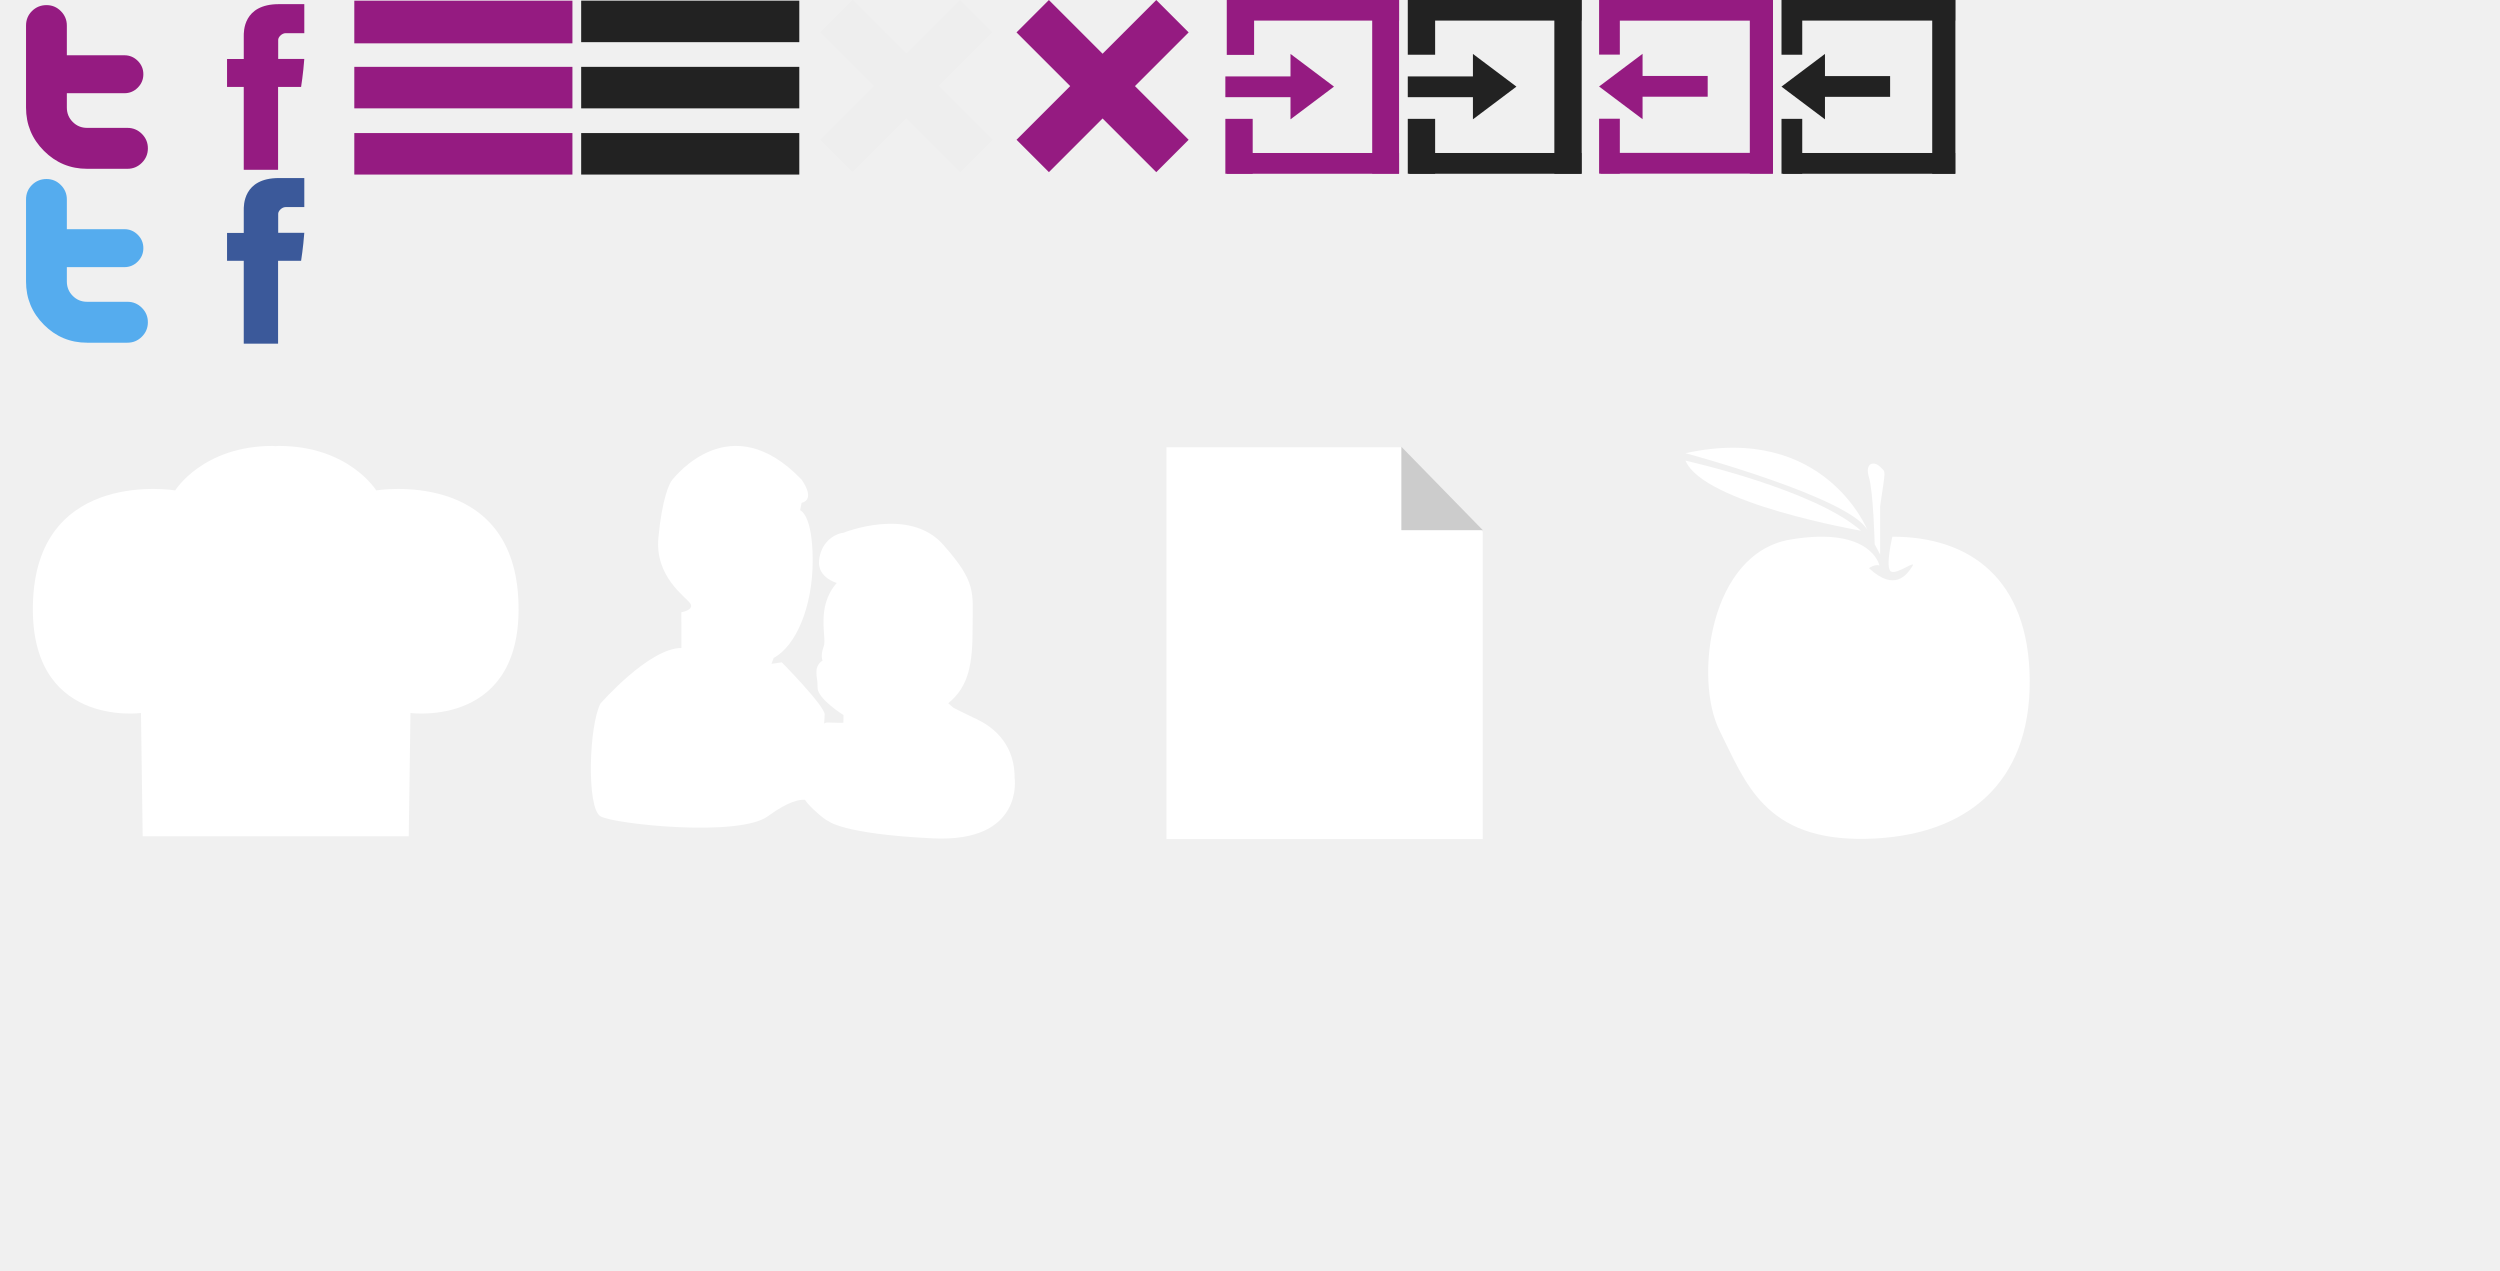
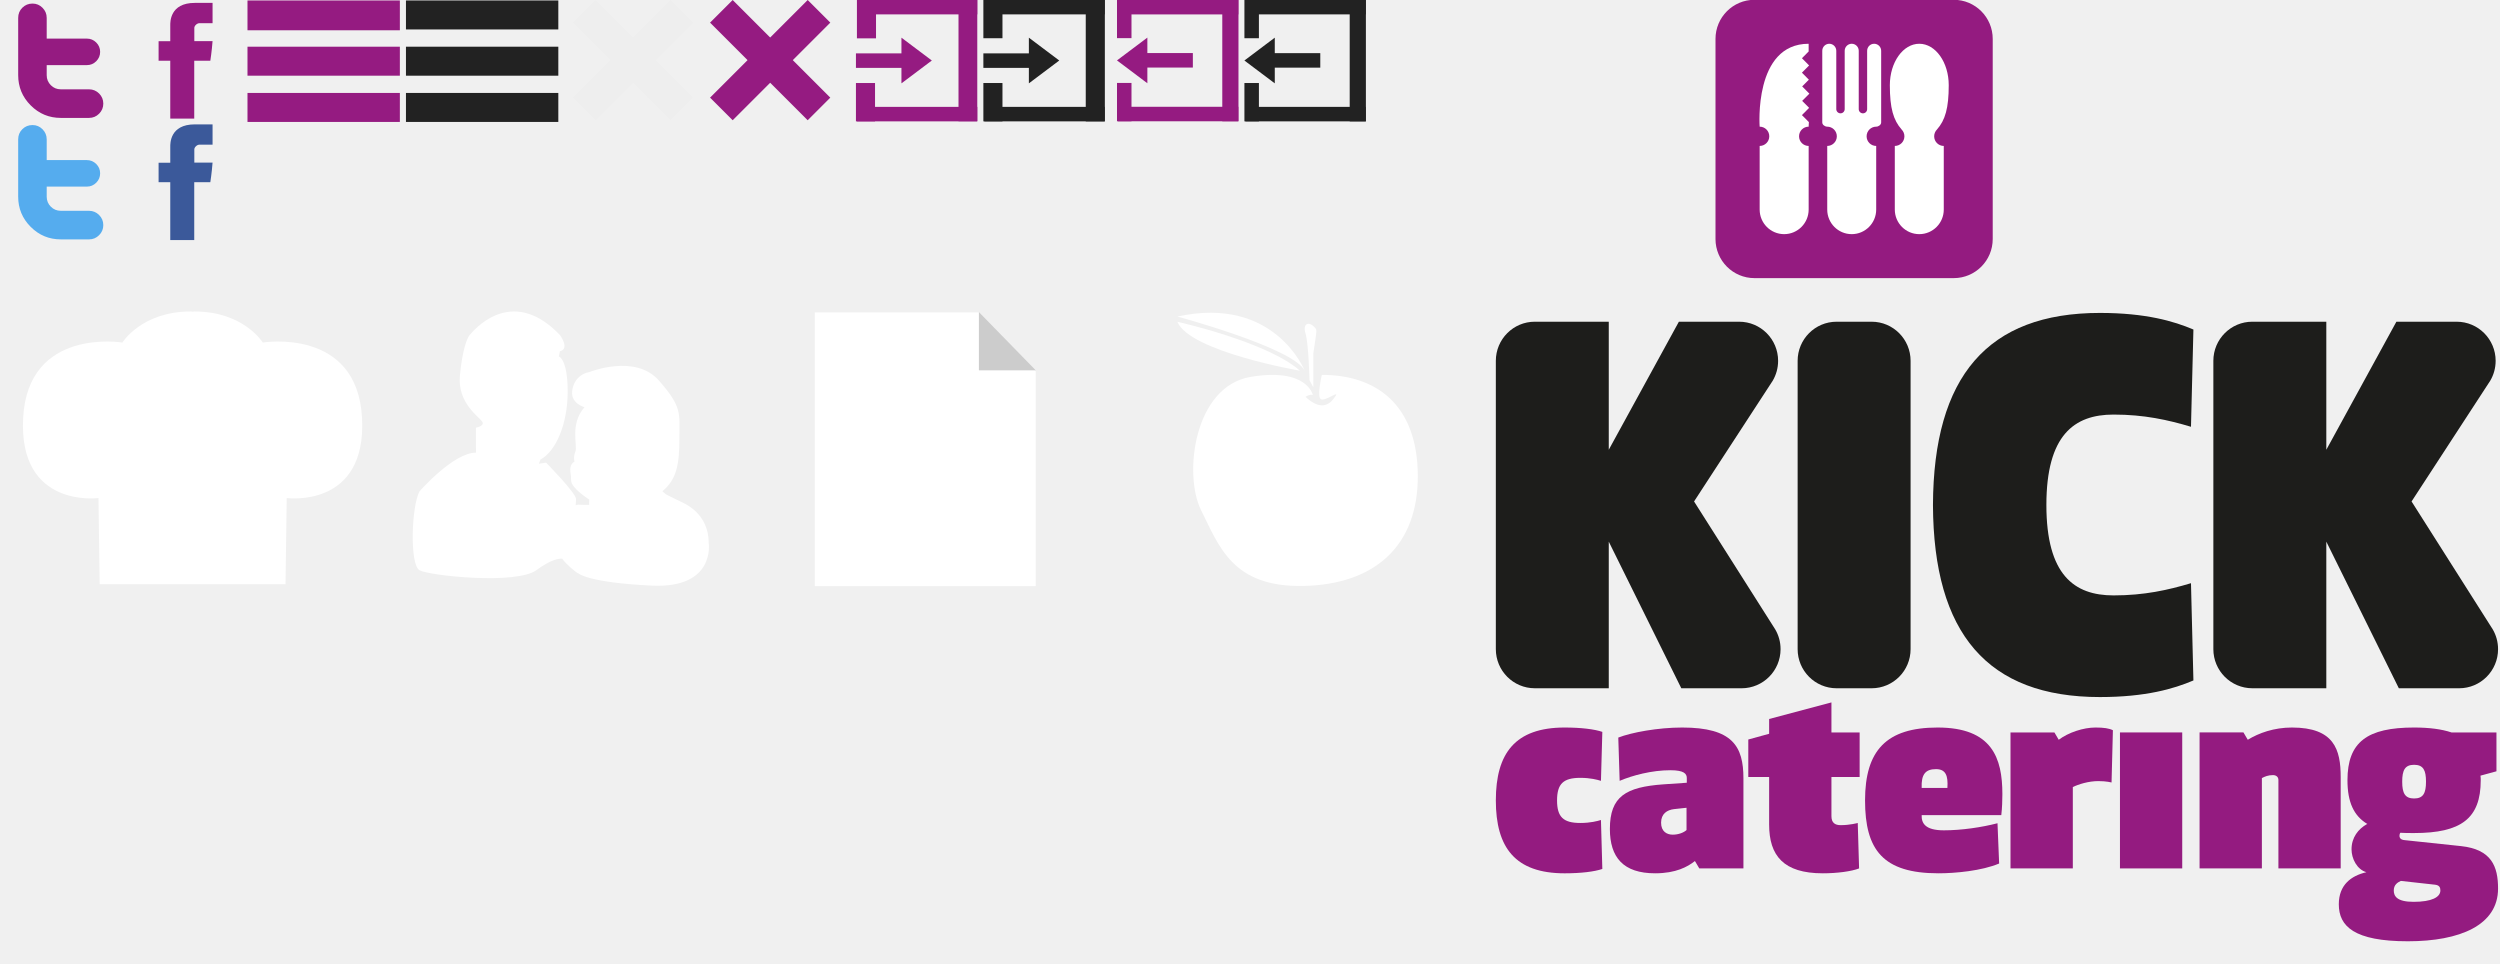
- <svg xmlns="http://www.w3.org/2000/svg" version="1.1" id="Layer_1" x="0px" y="0px" width="287.5px" height="146.121px" viewBox="0 0 287.5 146.121" enable-background="new 0 0 287.5 146.121" xml:space="preserve">
+ <svg xmlns="http://www.w3.org/2000/svg" version="1.1" id="Layer_1" x="0px" y="0px" width="411.584px" height="158.561px" viewBox="0 0 411.584 158.561" enable-background="new 0 0 411.584 158.561" xml:space="preserve">
  <g id="Layer_1_1_" display="none">
</g>
  <g id="Layer_2">
    <path id="Facebook_3_" fill="#951B81" d="M28.032,4.166c0,0.48,0,2.622,0,2.622H26.11v3.208h1.921v9.529h3.948v-9.53h2.647   c0,0,0.247-1.538,0.368-3.219c-0.346,0-3.002,0-3.002,0s0-1.866,0-2.193s0.43-0.768,0.855-0.768c0.424,0,1.318,0,2.148,0   c0-0.437,0-1.945,0-3.338c-1.105,0-2.368,0-2.926,0C27.934,0.477,28.032,3.687,28.032,4.166z" />
    <path id="Facebook_1_" fill="#3B599A" d="M28.032,24.166c0,0.479,0,2.621,0,2.621H26.11v3.208h1.921v9.528h3.948v-9.528h2.647   c0,0,0.247-1.538,0.368-3.22c-0.346,0-3.002,0-3.002,0s0-1.865,0-2.192s0.43-0.769,0.855-0.769c0.424,0,1.318,0,2.148,0   c0-0.436,0-1.945,0-3.338c-1.105,0-2.368,0-2.926,0C27.934,20.477,28.032,23.687,28.032,24.166z" />
    <path id="Twitter_2_" fill="#951B81" d="M14.656,14.705h-4.645c-0.646,0-1.195-0.226-1.646-0.68   c-0.453-0.454-0.677-1.003-0.677-1.652v-1.652h6.618c0.597,0,1.112-0.216,1.538-0.642c0.427-0.429,0.642-0.942,0.642-1.541   s-0.215-1.112-0.643-1.54c-0.428-0.427-0.944-0.642-1.543-0.642H7.688V2.942c0-0.646-0.23-1.2-0.688-1.661   C6.545,0.82,5.994,0.588,5.354,0.588c-0.658,0-1.219,0.229-1.674,0.68C3.222,1.722,2.994,2.279,2.994,2.944v9.431   c0,1.939,0.686,3.597,2.058,4.972c1.373,1.378,3.028,2.065,4.963,2.065h4.643c0.646,0,1.199-0.232,1.66-0.694   c0.459-0.459,0.689-1.014,0.689-1.66s-0.23-1.199-0.689-1.661C15.857,14.938,15.302,14.705,14.656,14.705z" />
    <path id="Twitter_1_" fill="#55ACEE" d="M14.656,34.705h-4.645c-0.646,0-1.195-0.227-1.646-0.68   c-0.453-0.455-0.677-1.004-0.677-1.652v-1.652h6.618c0.598,0,1.112-0.216,1.538-0.642c0.427-0.429,0.642-0.942,0.642-1.541   s-0.215-1.112-0.643-1.54c-0.428-0.427-0.944-0.642-1.543-0.642H7.688v-3.415c0-0.646-0.23-1.2-0.688-1.661   c-0.456-0.461-1.007-0.693-1.647-0.693c-0.658,0-1.219,0.229-1.674,0.68c-0.457,0.454-0.686,1.011-0.686,1.676v9.431   c0,1.938,0.686,3.597,2.058,4.972c1.373,1.379,3.028,2.065,4.963,2.065h4.644c0.645,0,1.199-0.231,1.659-0.693   c0.459-0.459,0.689-1.014,0.689-1.659s-0.23-1.199-0.689-1.66C15.857,34.938,15.302,34.705,14.656,34.705z" />
  </g>
  <g>
    <rect x="122.332" y="51.447" fill="none" width="59.999" height="45" />
    <g>
      <polygon fill="#FFFFFF" points="170.343,60.963 161.164,60.963 161.164,51.432 134.147,51.432 134.147,96.496 170.518,96.496     170.518,61.145   " />
      <polygon fill="#CCCCCC" points="170.343,60.963 170.518,60.963 161.164,51.383 161.164,51.432 161.164,60.963   " />
    </g>
  </g>
  <g>
    <rect x="2.332" y="51.227" fill="none" width="60" height="45" />
    <path fill="#FFFFFF" d="M59.603,68.801c-0.795-14.967-16.339-12.406-16.339-12.406s-3.151-5.114-11.225-5.114   c-0.113,0-0.223,0.012-0.332,0.028c-0.109-0.017-0.219-0.028-0.332-0.028c-8.074,0-11.225,5.114-11.225,5.114   S4.606,53.834,3.812,68.801s12.4,13.195,12.4,13.195l0.197,14.178h8.475H38.53h8.476l0.197-14.178   C47.203,81.996,60.396,83.768,59.603,68.801z" />
  </g>
  <path fill="#FFFFFF" d="M-265.167-84.579" />
  <g>
    <rect x="62.332" y="51.439" fill="none" width="60" height="45" />
    <path fill="#FFFFFF" d="M116.683,89.453c0-4.938-3.899-6.537-4.811-6.961c-0.912-0.426-2.23-1.104-2.23-1.104l-0.594-0.512   c2.377-1.953,2.802-4.5,2.802-8.66c0-4.159,0.509-5.178-3.396-9.593c-3.906-4.415-11.451-1.358-11.451-1.358   c-1.264,0.17-2.643,1.273-2.812,3.227c-0.17,1.952,2.037,2.547,2.037,2.547c-2.462,2.801-1.104,6.282-1.501,7.301   c-0.396,1.021-0.136,1.638-0.136,1.638s-0.704,0.353-0.704,1.285c0,0.934,0.134,0.56,0.134,1.832s2.981,3.141,2.981,3.141   l-0.01,0.849c0,0,0.254,0.087-1.783,0.002c-0.15-0.006-0.293,0.037-0.432,0.113c0.026-0.491,0.047-0.853,0.061-1.009   c0.084-0.935-4.93-6.021-4.93-6.021l-1.188,0.171l0.254-0.68c2.545-1.361,4.492-5.862,4.486-11.211   c-0.006-5.349-1.449-5.771-1.449-5.771l0.169-0.849c1.697-0.427-0.003-2.679-0.003-2.679c-8.16-8.526-14.518-0.362-14.857,0.017   c-0.339,0.379-1.186,2.17-1.605,6.67s3.148,6.788,3.659,7.552c0.511,0.763-1.018,1.02-1.018,1.02l0.005,4.109   c-3.736,0.004-9.304,6.386-9.304,6.386c-1.328,2.506-1.627,12.071,0.015,12.979c1.641,0.907,15.935,2.411,19.242-0.021   c2.446-1.801,3.745-1.934,4.258-1.881c0.468,0.772,2.4,2.408,2.638,2.408c0,0,1.528,1.515,12.055,2.021   C117.792,96.924,116.683,89.453,116.683,89.453z" />
  </g>
  <g>
    <rect x="182.332" y="51.447" fill="none" width="59.398" height="44.55" />
    <g>
      <path fill="#FFFFFF" d="M217.62,61.721c0,0-0.858,3.614-0.156,4.004c0.703,0.391,3.05-1.486,2.425-0.547    c-0.625,0.939-2.02,2.896-4.959,0.157c0,0,0.657-0.471,1.205-0.314c0,0-0.938-4.536-10.246-2.972    c-9.308,1.564-11.104,16.033-8.136,21.979c2.976,5.945,5.164,12.672,16.819,12.438c11.65-0.234,18.926-6.49,18.846-18.225    C233.342,66.508,226.462,61.705,217.62,61.721z" />
      <path fill="#FFFFFF" d="M193.836,52.977c2.033,4.927,20.18,8.056,20.18,8.056C208.617,56.263,193.836,52.977,193.836,52.977z" />
      <path fill="#FFFFFF" d="M214.796,61.032c0,0-4.928-12.436-20.96-8.916C193.836,52.116,212.997,57.279,214.796,61.032z" />
      <path fill="#FFFFFF" d="M215.588,62.596l0.627,1.174v-5.553c0.626-4.38,0.701-3.832,0-4.536c-0.703-0.704-1.801-0.469-1.285,1.212    C215.443,56.574,215.588,62.596,215.588,62.596z" />
    </g>
  </g>
  <rect x="40.745" y="7.688" fill="#951B81" width="25.085" height="4.773" />
  <rect x="40.745" y="15.302" fill="#951B81" width="25.085" height="4.773" />
  <rect x="40.745" y="0.078" fill="#951B81" width="25.085" height="4.906" />
  <rect x="92.864" y="7.267" transform="matrix(-0.7071 -0.7071 0.7071 -0.7071 170.9297 90.6012)" fill="#EEEEEE" width="22.73" height="5.266" />
  <rect x="92.865" y="7.264" transform="matrix(-0.7071 0.7071 -0.7071 -0.7071 184.9291 -56.8062)" fill="#EEEEEE" width="22.73" height="5.266" />
  <rect x="115.431" y="7.267" transform="matrix(-0.7071 -0.7071 0.7071 -0.7071 209.453 106.5581)" fill="#951B81" width="22.73" height="5.266" />
  <rect x="115.433" y="7.267" transform="matrix(-0.7071 0.7071 -0.7071 -0.7071 223.4565 -72.7585)" fill="#951B81" width="22.729" height="5.267" />
  <rect x="66.834" y="7.689" fill="#222222" width="25.085" height="4.773" />
  <rect x="66.834" y="15.302" fill="#222222" width="25.085" height="4.773" />
  <rect x="66.834" y="0.075" fill="#222222" width="25.085" height="4.773" />
  <g>
    <rect x="141.078" fill="#951B81" width="3.144" height="6.313" />
    <rect x="140.916" y="13.668" fill="#951B81" width="3.144" height="6.313" />
    <rect x="157.803" y="-0.038" fill="#951B81" width="3.09" height="20" />
    <rect x="141.078" y="17.594" fill="#951B81" width="19.814" height="2.387" />
    <rect x="141.313" y="-0.019" fill="#951B81" width="19.582" height="2.387" />
    <rect x="140.916" y="8.788" fill="#951B81" width="8.148" height="2.387" />
    <polygon fill="#951B81" points="148.408,6.201 153.41,9.962 148.408,13.723  " />
  </g>
  <text transform="matrix(1 0 0 1 106.75 -18.9395)" font-family="'MyriadPro-Regular'" font-size="12">951b81</text>
  <g>
    <rect x="161.895" y="-0.019" fill="#222222" width="3.145" height="6.313" />
    <rect x="161.895" y="13.668" fill="#222222" width="3.145" height="6.313" />
    <rect x="178.75" y="-0.019" fill="#222222" width="3.145" height="20" />
    <rect x="162.057" y="17.594" fill="#222222" width="19.814" height="2.387" />
    <rect x="162.29" y="-0.019" fill="#222222" width="19.581" height="2.387" />
    <rect x="161.895" y="8.788" fill="#222222" width="8.147" height="2.387" />
    <polygon fill="#222222" points="169.387,6.201 174.389,9.962 169.387,13.723  " />
  </g>
  <rect x="183.896" y="-0.033" fill="#951B81" width="2.385" height="6.313" />
  <rect x="183.896" y="13.654" fill="#951B81" width="2.385" height="6.313" />
  <rect x="201.229" y="-0.005" fill="#951B81" width="2.666" height="19.972" />
  <rect x="184.057" y="17.58" fill="#951B81" width="19.814" height="2.387" />
  <polyline fill="#951B81" points="184.29,2.373 184.29,-0.014 203.871,-0.014 203.871,2.373 " />
  <rect x="188.236" y="8.735" fill="#951B81" width="8.148" height="2.387" />
  <polygon fill="#951B81" points="188.895,13.708 183.893,9.947 188.895,6.187 " />
  <g>
    <rect x="204.873" y="-0.019" fill="#222222" width="2.385" height="6.313" />
    <rect x="204.873" y="13.668" fill="#222222" width="2.385" height="6.313" />
    <rect x="222.205" y="-0.019" fill="#222222" width="2.666" height="20" />
    <rect x="205.033" y="17.594" fill="#222222" width="19.814" height="2.387" />
    <rect x="205.268" y="-0.019" fill="#222222" width="19.582" height="2.387" />
    <rect x="209.215" y="8.75" fill="#222222" width="8.148" height="2.387" />
    <polygon fill="#222222" points="209.871,13.723 204.869,9.962 209.871,6.201  " />
  </g>
+   <rect x="234.689" y="-175.667" fill="none" width="165" height="155" />
+   <g>
+     <g>
+       <path fill="#1D1D1B" d="M276.799,113.313h9.924c3.541,0,6.418-2.883,6.418-6.444c0-1.187-0.321-2.302-0.883-3.257l-13.359-21.055    l12.959-19.891c0.557-0.956,0.879-2.072,0.879-3.259c0-3.558-2.868-6.442-6.413-6.442h-9.925l-11.542,21.081V52.964h-12.176    c-3.542,0-6.416,2.885-6.416,6.44v47.463c0,3.562,2.874,6.444,6.416,6.444h12.176V89.172L276.799,113.313" />
+       <path fill="#1D1D1B" d="M345.723,51.518c7.529,0,12.182,1.366,15.387,2.733l-0.401,16.011c-3.766-1.126-7.694-2.01-12.745-2.01    c-6.49,0-11.06,3.38-11.06,14.885c0,11.509,4.569,14.887,11.06,14.887c5.051,0,8.979-0.886,12.745-2.011l0.401,16.012    c-3.205,1.367-7.857,2.734-15.387,2.734c-18.514,0-27.41-10.461-27.492-31.622C318.313,61.979,327.209,51.518,345.723,51.518z" />
+       <path fill="#1D1D1B" d="M302.367,113.313c-3.544,0-6.416-2.883-6.416-6.444V59.405c0-3.556,2.872-6.44,6.416-6.44h5.766    c3.542,0,6.414,2.885,6.414,6.44v47.463c0,3.562-2.872,6.444-6.414,6.444H302.367z" />
+       <path fill="#1D1D1B" d="M394.929,113.313h9.925c3.541,0,6.411-2.883,6.411-6.444c0-1.187-0.32-2.302-0.878-3.257l-13.362-21.055    l12.959-19.891c0.563-0.956,0.882-2.072,0.882-3.259c0-3.558-2.87-6.442-6.415-6.442h-9.925l-11.537,21.081V52.964h-12.181    c-3.54,0-6.415,2.885-6.415,6.44v47.463c0,3.562,2.875,6.444,6.415,6.444h12.181V89.172L394.929,113.313" />
+     </g>
+     <g>
+       <path fill="#941B80" d="M257.594,119.775c2.675,0,4.905,0.271,6.204,0.716l-0.227,8.062c-0.58-0.182-1.742-0.494-3.39-0.494    c-2.808,0-3.838,0.984-3.838,3.719c0,2.729,1.03,3.711,3.838,3.711c1.647,0,2.81-0.311,3.39-0.49l0.227,8.06    c-1.299,0.446-3.529,0.718-6.204,0.718c-8.159,0-11.329-4.253-11.329-11.998C246.265,124.027,249.435,119.775,257.594,119.775z" />
+       <path fill="#941B80" d="M273.828,129.131l3.876-0.266v-0.764c0-0.713-0.443-1.296-2.716-1.296c-3.034,0-6.242,0.853-8.339,1.747    l-0.225-7.123c2.187-0.846,6.513-1.654,10.523-1.654c8.295,0,10.08,3.087,10.08,8.371v14.824h-7.266l-0.718-1.213    c-1.203,0.943-3.121,2.018-6.554,2.018c-5.222,0-7.448-2.602-7.448-7.297C265.043,131.103,267.672,129.578,273.828,129.131z     M275.612,133.207c-1.161,0.137-2.141,0.763-2.141,2.24c0,1.477,0.979,1.967,1.914,1.967c0.982,0,1.833-0.357,2.274-0.76v-3.668    L275.612,133.207z" />
+       <path fill="#941B80" d="M306.069,142.971c-1.249,0.49-3.611,0.805-5.978,0.805c-6.466,0-8.832-2.912-8.832-8.018v-7.835h-3.431    v-6.175l3.431-0.945v-2.433l10.258-2.73v4.944h4.641v7.339h-4.641v6.448c0,1.117,0.624,1.477,1.518,1.477    c1.563,0,2.813-0.359,2.813-0.359L306.069,142.971z" />
+       <path fill="#941B80" d="M329.126,142.164c-2.859,1.208-7.227,1.611-9.991,1.611c-9.14,0-12.085-3.855-12.085-11.998    c0-8.197,3.478-12.002,11.949-12.002c8.966,0,10.66,5.016,10.66,10.969c0,1.033-0.042,2.289-0.178,3.45h-13.109    c-0.049,1.294,0.532,2.506,3.653,2.506c2.901,0,6.241-0.494,8.83-1.167L329.126,142.164z M316.372,129.717h4.235    c0.135-2.016-0.268-3.092-1.875-3.092C316.997,126.625,316.282,127.477,316.372,129.717z" />
+       <path fill="#941B80" d="M347.632,128.821c0,0-0.847-0.226-2.188-0.226c-1.601,0-3.297,0.535-4.188,0.982v13.393h-10.261v-22.387    h7.229l0.711,1.207c1.61-1.207,4.059-2.016,6.063-2.016c1.342,0,2.236,0.132,2.857,0.447L347.632,128.821z" />
+       <path fill="#941B80" d="M349.016,142.971v-22.387h10.253v22.387H349.016z" />
+       <path fill="#941B80" d="M369.349,120.584l0.711,1.207c1.832-1.12,4.327-2.016,7.275-2.016c6.949,0,8.022,3.626,8.022,8.147v15.048    h-10.254v-14.553c0-0.54-0.403-0.809-0.896-0.809c-0.759,0-1.335,0.225-1.825,0.492v14.869h-10.258v-22.387H369.349z" />
+       <path fill="#941B80" d="M397.44,137.148c-0.804,0-1.56,0-2.271-0.045c-0.086,0.133-0.134,0.27-0.134,0.492    c0,0.403,0.266,0.67,0.846,0.719l9.277,0.983c5.04,0.536,6.106,3.355,6.106,6.985c0,6.044-6.285,8.684-14.849,8.684    c-8.829,0-11.369-2.461-11.369-6.087c0-3.179,2.006-4.702,4.546-5.284c-1.559-0.448-2.451-2.24-2.451-3.762    c0-1.969,1.114-3.355,2.542-4.162h0.087c-2.27-1.346-3.299-3.629-3.299-7.213c0-6.311,3.256-8.684,10.969-8.684    c2.5,0,4.549,0.271,6.155,0.809h7.405v6.398l-2.632,0.719c0.044,0.27,0.044,0.487,0.044,0.758    C408.413,134.775,405.158,137.148,397.44,137.148z M395.257,145.027c-0.582,0.266-1.16,0.674-1.16,1.569    c0,0.894,0.449,1.876,3.256,1.876c2.988,0,4.416-0.76,4.416-1.876c0-0.494-0.175-0.853-0.848-0.94L395.257,145.027z     M397.44,125.912c-1.511,0-1.956,0.894-1.956,2.771c0,1.883,0.445,2.774,1.956,2.774c1.52,0,1.961-0.892,1.961-2.774    C399.401,126.806,398.96,125.912,397.44,125.912z" />
+     </g>
+     <g>
+       <path fill="#941B80" d="M288.844,45.789c-3.544,0-6.416-2.883-6.416-6.444V6.406c0-3.556,2.872-6.439,6.416-6.439h32.811    c3.543,0,6.414,2.883,6.414,6.439v32.938c0,3.561-2.871,6.444-6.414,6.444H288.844z" />
+       <g>
+         <path fill="#FFFFFF" d="M297.764,7.205v1.269l-1.104,1.111l1.18,1.191l-1.182,1.188l1.142,1.154l-1.101,1.11l1.184,1.191     l-1.187,1.189l1.146,1.149l-1.185,1.193l1.145,1.15l-0.039,0.753c-0.873,0-1.58,0.71-1.579,1.588     c0,0.876,0.706,1.586,1.582,1.586v10.475l0,0c-0.003,2.234-1.809,4.047-4.034,4.047c-2.228,0-4.033-1.813-4.033-4.047l0,0V24.027     c0.872,0,1.583-0.71,1.583-1.586c0.003-0.877-0.709-1.59-1.583-1.588C289.699,20.853,288.673,7.205,297.764,7.205z" />
+         <path fill="#FFFFFF" d="M304.855,7.203c0.64,0.002,1.156,0.521,1.156,1.16v9.605c0,0.381,0.308,0.691,0.693,0.693     c0.383-0.002,0.692-0.313,0.69-0.693l0,0V8.366c0-0.643,0.516-1.162,1.154-1.162c0.639,0.002,1.155,0.519,1.155,1.16v11.795     c0,0.384-0.435,0.694-0.818,0.694c-0.873,0.002-1.579,0.71-1.579,1.588c0,0.876,0.706,1.586,1.579,1.586v10.475l0,0     c-0.001,2.234-1.805,4.047-4.031,4.047c-2.224,0-4.033-1.813-4.03-4.047l0,0V24.027c0.871,0,1.58-0.71,1.58-1.586     c0-0.877-0.709-1.588-1.583-1.588c-0.379,0-0.816-0.31-0.814-0.696V8.362c0-0.639,0.515-1.155,1.154-1.158     c0.636,0.002,1.153,0.519,1.153,1.16v9.603v0.002c0,0.377,0.312,0.691,0.693,0.689c0.382,0.002,0.692-0.31,0.692-0.691V8.362     C303.701,7.723,304.22,7.205,304.855,7.203z" />
+         <path fill="#FFFFFF" d="M311.948,24.027c0.875,0,1.582-0.713,1.582-1.586c0-0.44-0.179-0.836-0.463-1.124     c-1.358-1.537-1.935-3.521-1.935-7.29s2.169-6.823,4.848-6.823c2.676,0,4.848,3.056,4.848,6.823c0,3.769-0.579,5.753-1.935,7.29     c-0.284,0.288-0.464,0.686-0.464,1.124c0,0.876,0.708,1.586,1.581,1.586v10.475l0,0c0.001,2.234-1.807,4.047-4.03,4.047     c-2.227,0-4.029-1.813-4.032-4.047l0,0V24.027z" />
+       </g>
+     </g>
+   </g>
</svg>
